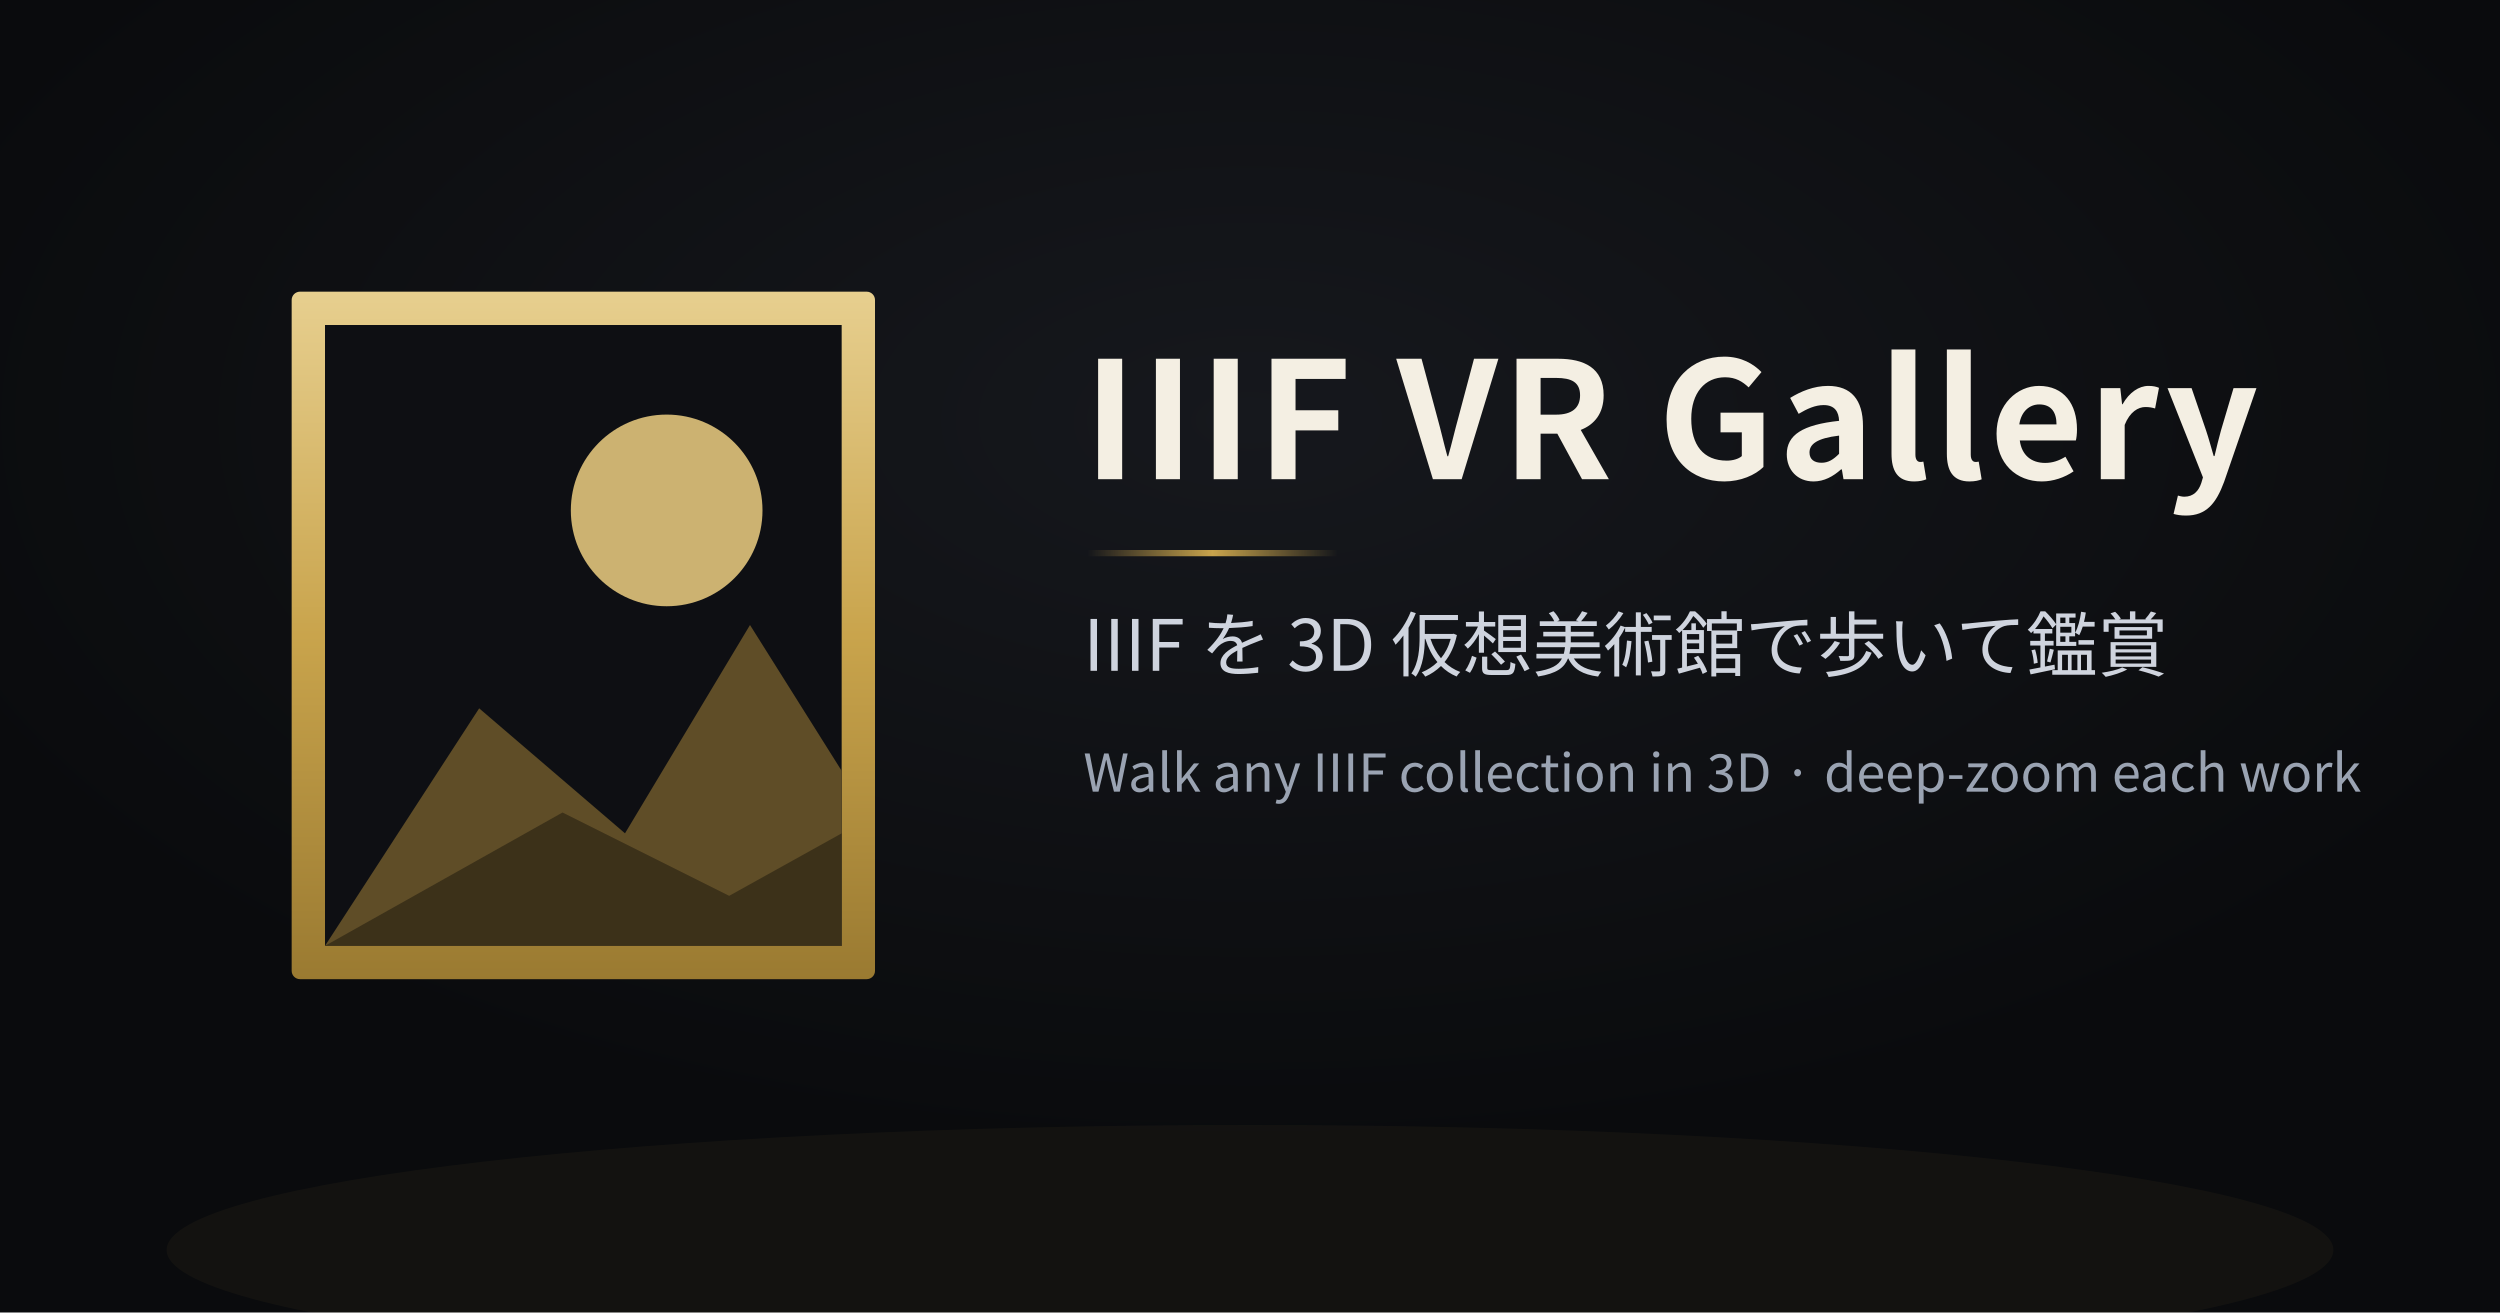
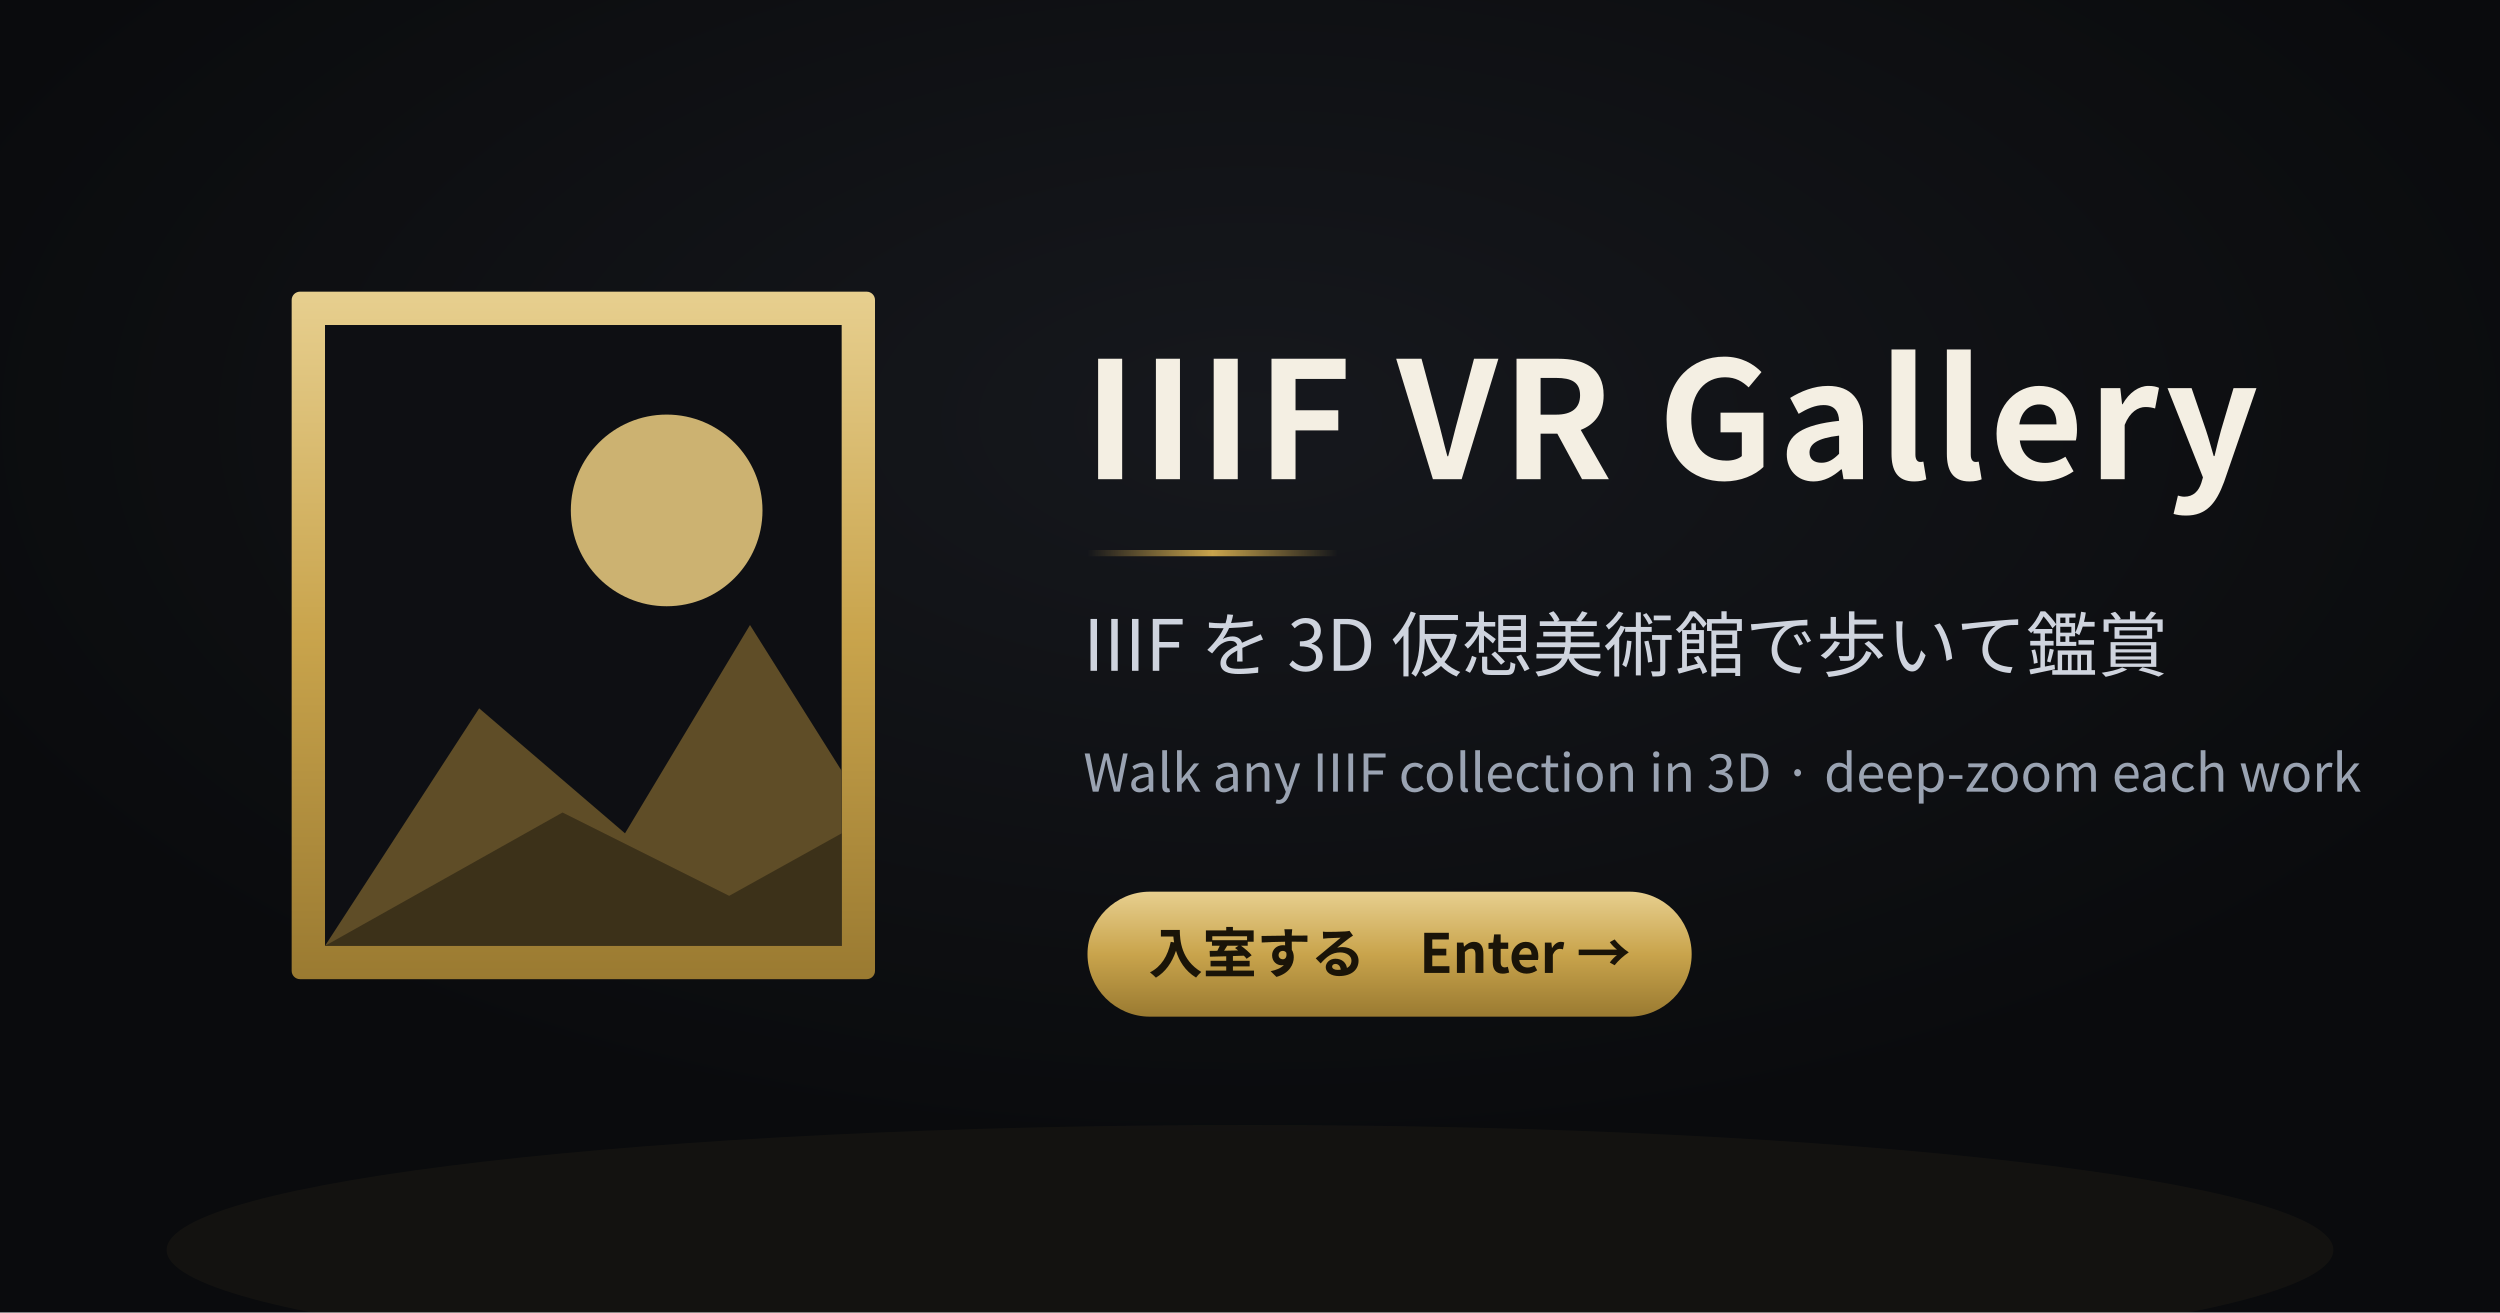
<svg xmlns="http://www.w3.org/2000/svg" width="1200" height="630" viewBox="0 0 1200 630">
  <defs>
    <radialGradient id="bg" cx="50%" cy="32%" r="80%">
      <stop offset="0%" stop-color="#16181d" />
      <stop offset="70%" stop-color="#0a0b0d" />
    </radialGradient>
    <linearGradient id="gold" x1="0" y1="0" x2="0" y2="1">
      <stop offset="0%" stop-color="#e7cf8f" />
      <stop offset="50%" stop-color="#c9a44c" />
      <stop offset="100%" stop-color="#9a7a31" />
    </linearGradient>
    <linearGradient id="rule" x1="0" y1="0" x2="1" y2="0">
      <stop offset="0%" stop-color="#c9a44c" stop-opacity="0" />
      <stop offset="50%" stop-color="#c9a44c" />
      <stop offset="100%" stop-color="#c9a44c" stop-opacity="0" />
    </linearGradient>
  </defs>
  <rect width="1200" height="630" fill="url(#bg)" />
  <ellipse cx="600" cy="600" rx="520" ry="60" fill="#c9a44c" opacity="0.05" />
  <g transform="translate(150 150)">
    <rect x="-10" y="-10" width="280" height="330" rx="4" fill="url(#gold)" />
    <rect x="6" y="6" width="248" height="298" fill="#0e0f13" />
    <circle cx="170" cy="95" r="46" fill="#dcc079" opacity="0.92" />
    <path d="M6 304 L80 190 L150 250 L210 150 L254 220 L254 304 Z" fill="#5f4d27" />
    <path d="M6 304 L120 240 L200 280 L254 250 L254 304 Z" fill="#3c3119" />
  </g>
  <g transform="translate(520 230)">
    <text x="0" y="0" font-family="'Hiragino Sans','Hiragino Kaku Gothic ProN','Noto Sans CJK JP',sans-serif" font-size="78" font-weight="700" fill="#f4efe3" letter-spacing="2">IIIF VR Gallery</text>
    <rect x="2" y="34" width="120" height="3" fill="url(#rule)" />
    <text x="0" y="92" font-family="'Hiragino Sans','Hiragino Kaku Gothic ProN','Noto Sans CJK JP',sans-serif" font-size="34" font-weight="400" fill="#cfd4de">IIIF を 3D 仮想美術館で歩いて鑑賞</text>
    <text x="0" y="150" font-family="'Hiragino Sans','Hiragino Kaku Gothic ProN','Noto Sans CJK JP',sans-serif" font-size="25" font-weight="400" fill="#9aa3b2">Walk any IIIF collection in 3D · deep-zoom each work</text>
+     <g transform="translate(2 198)">
+       <rect x="0" y="0" width="290" height="60" rx="30" fill="url(#gold)" />
+       <text x="145" y="39" text-anchor="middle" font-family="'Hiragino Sans','Hiragino Kaku Gothic ProN','Noto Sans CJK JP',sans-serif" font-size="26" font-weight="700" fill="#1a1408">入室する　Enter →</text>
+     </g>
  </g>
</svg>
